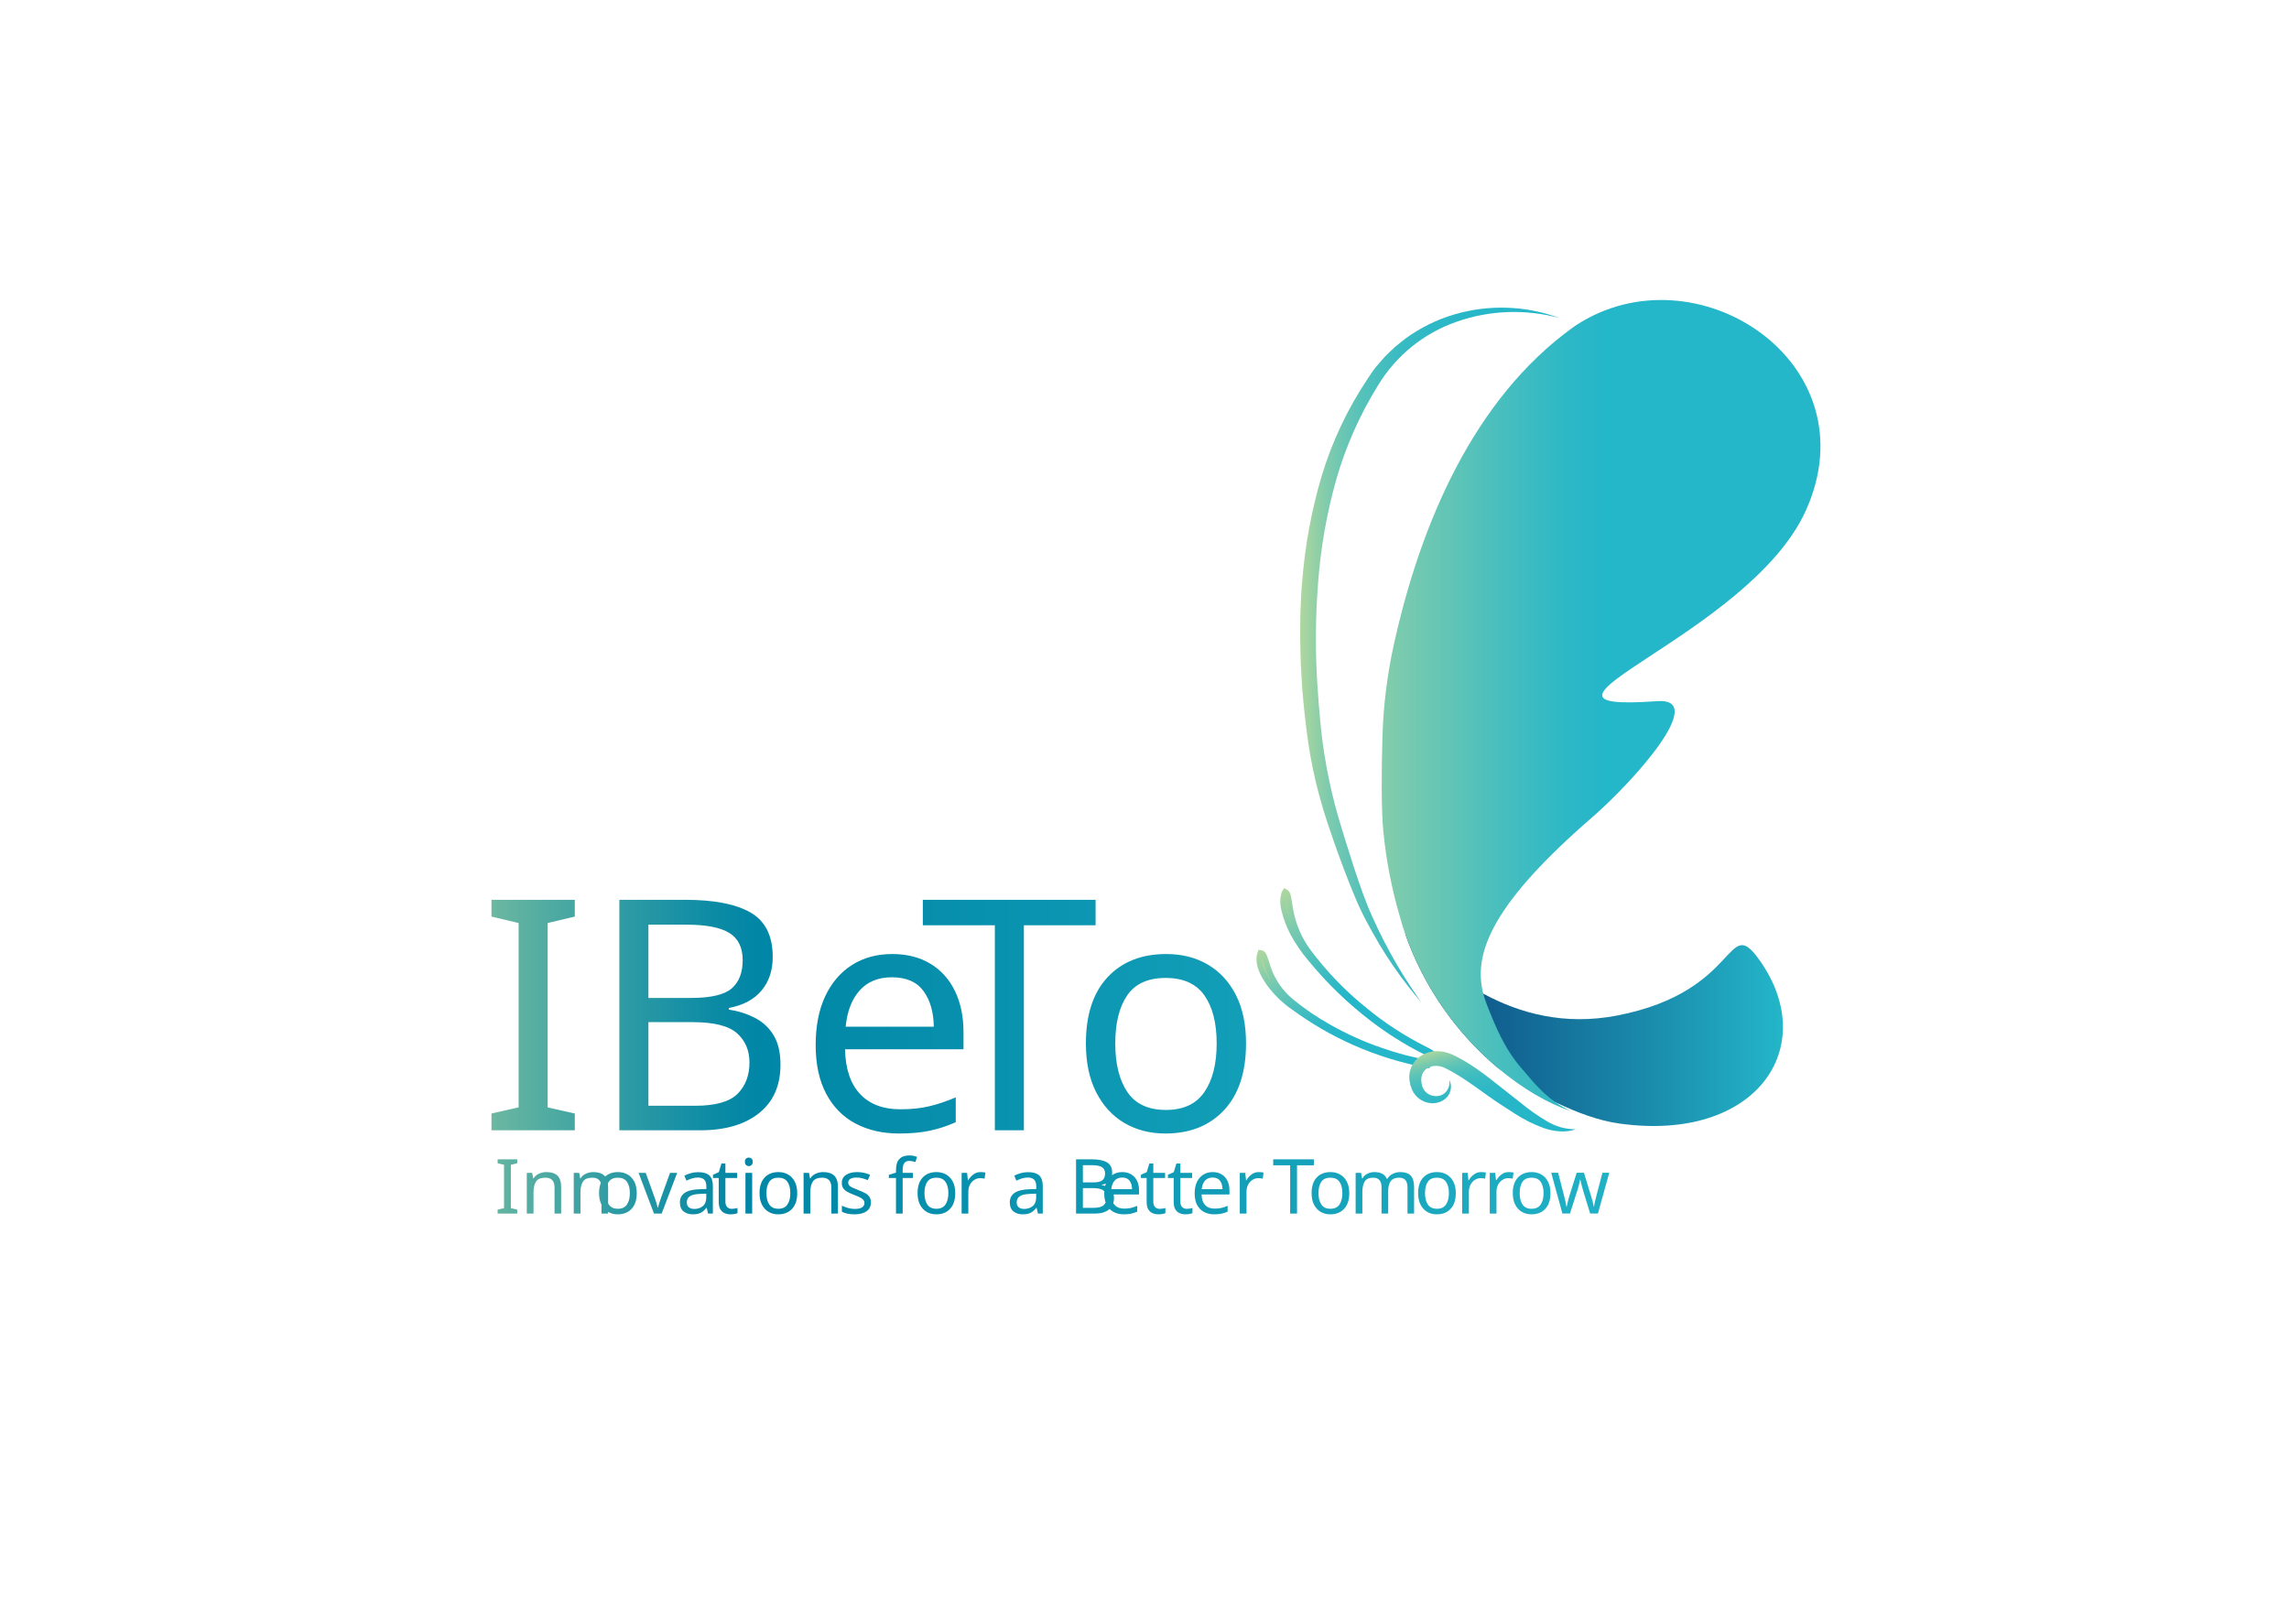
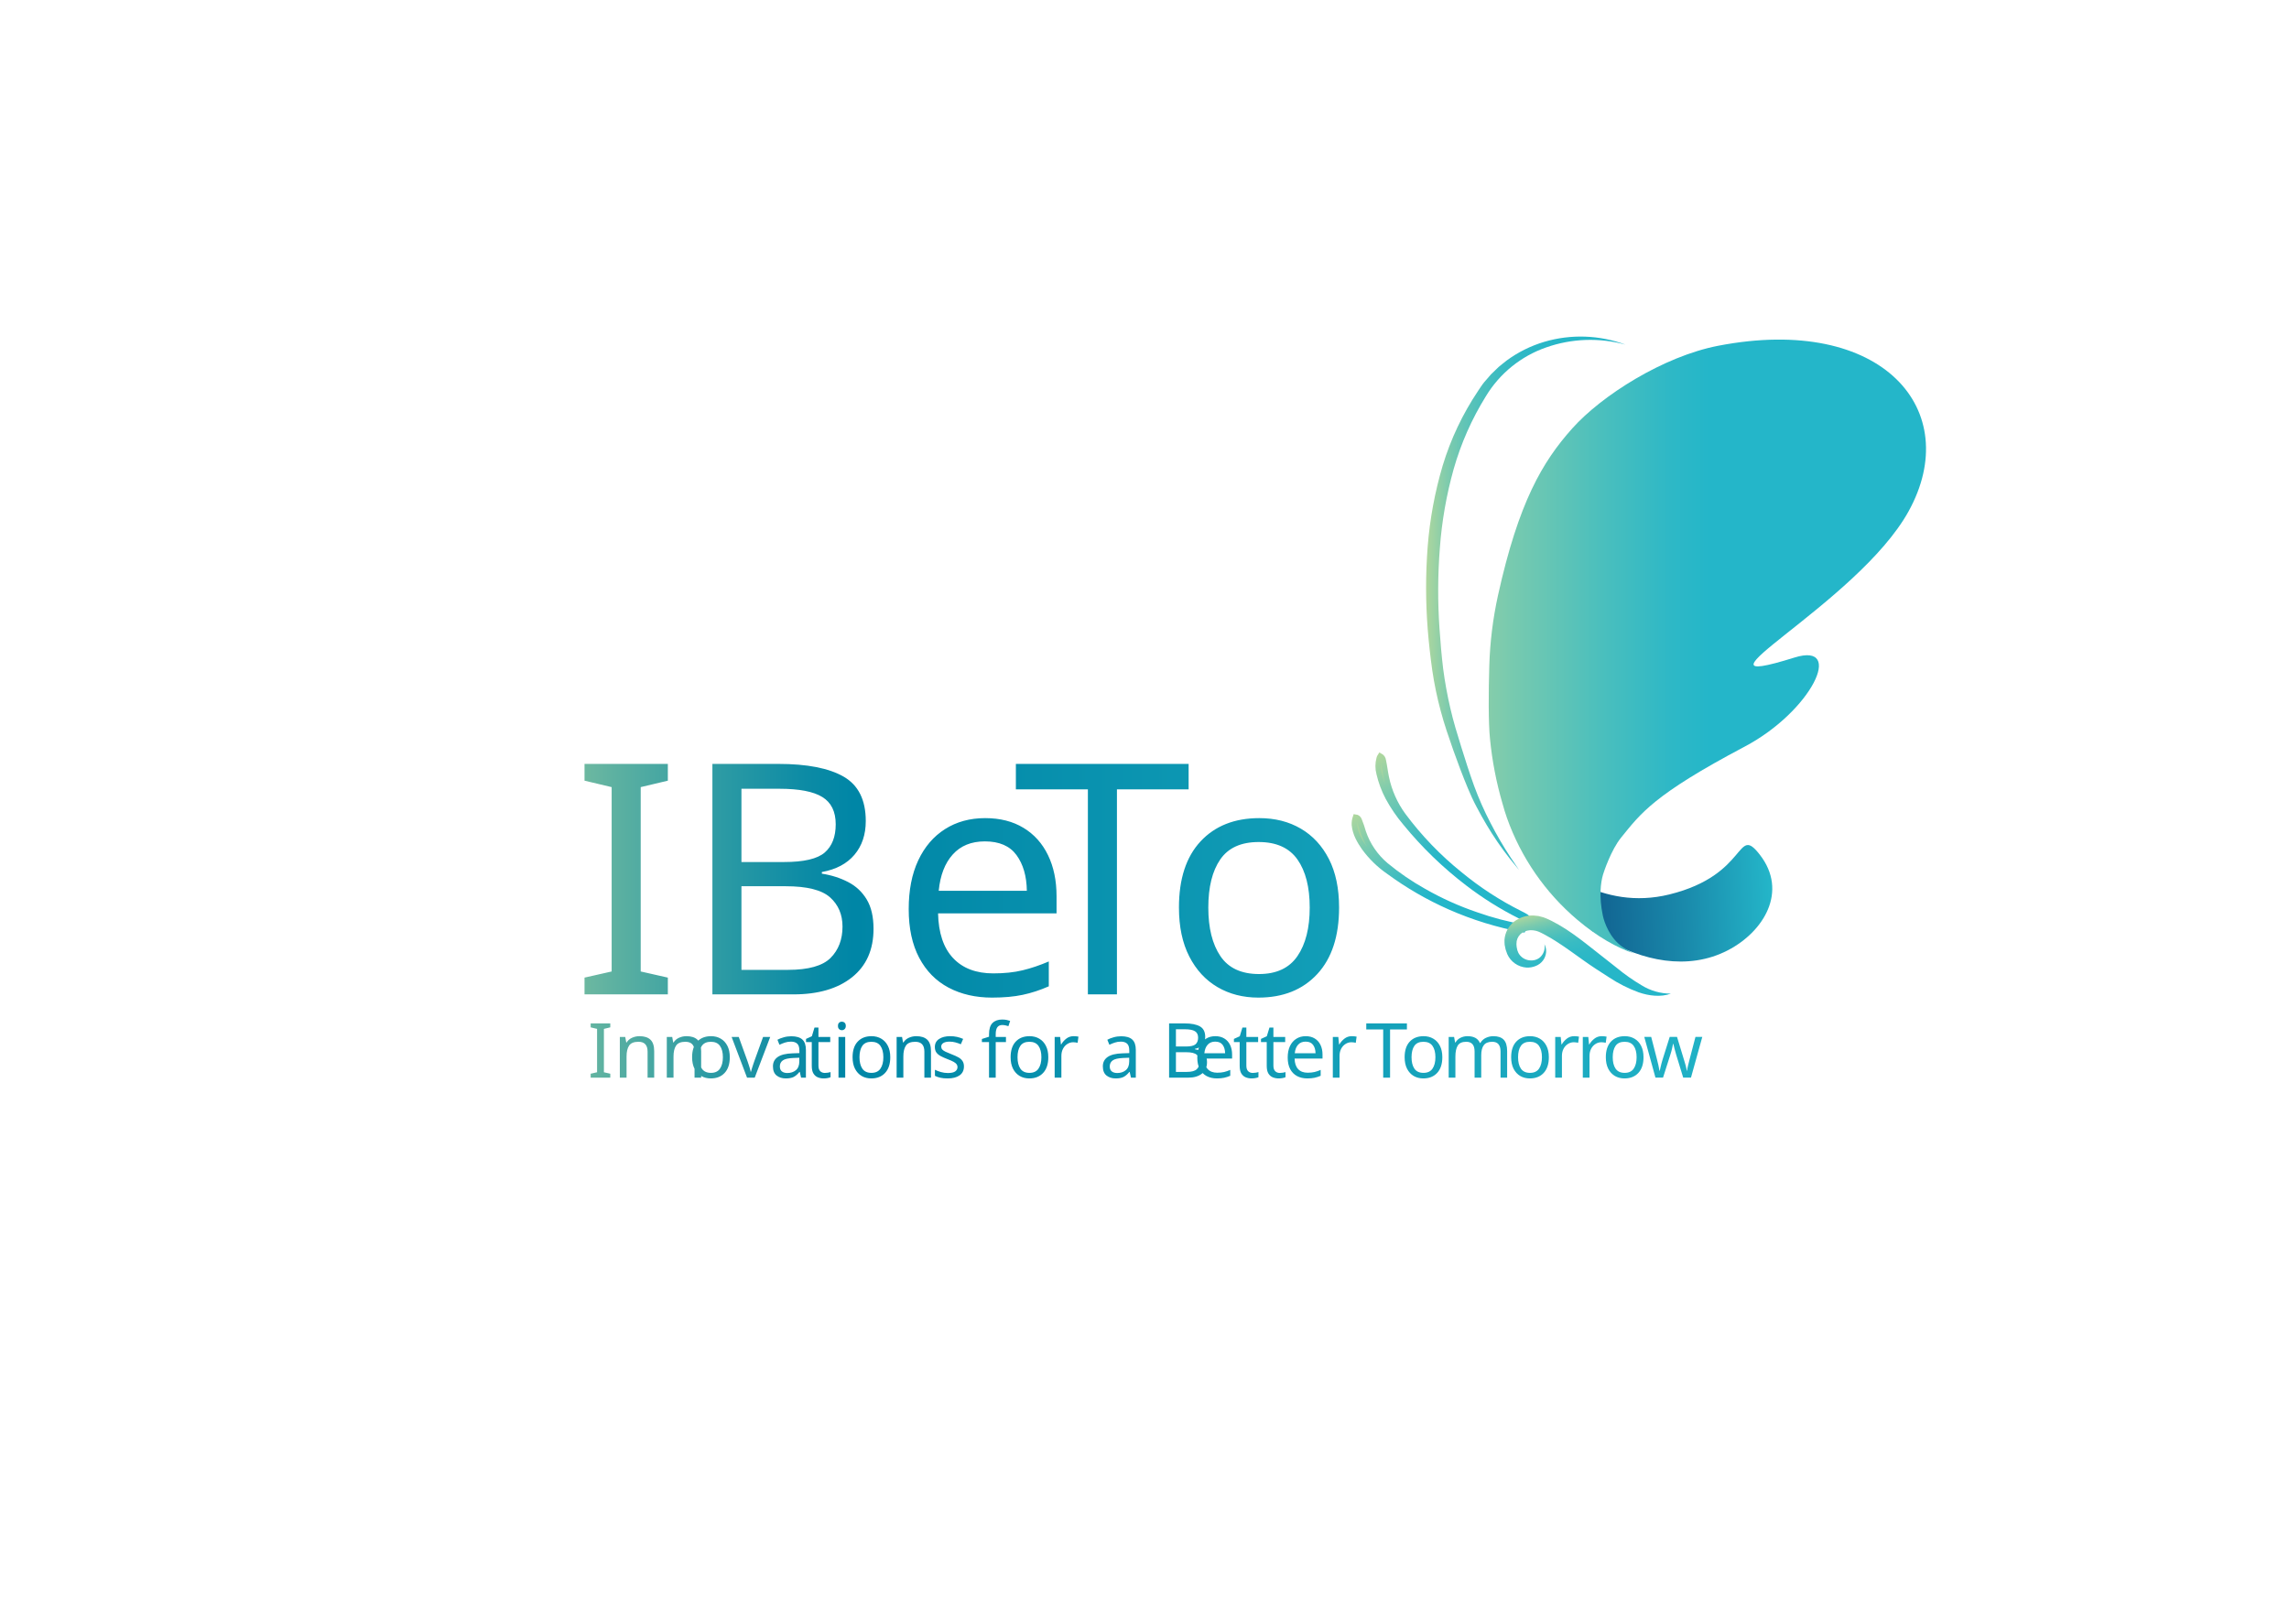
- <svg xmlns="http://www.w3.org/2000/svg" xmlns:xlink="http://www.w3.org/1999/xlink" id="Layer_1" data-name="Layer 1" viewBox="0 0 931.854 661.137">
+ <svg xmlns="http://www.w3.org/2000/svg" xmlns:xlink="http://www.w3.org/1999/xlink" viewBox="0 0 931.854 661.137">
  <defs>
-     <style>.cls-1{font-size:131.439px;}.cls-1,.cls-3{fill:none;font-family:ProductSans-Regular, Product Sans;}.cls-2{letter-spacing:-0.08em;}.cls-3{font-size:30.931px;}.cls-4{letter-spacing:-0.01em;}.cls-5{letter-spacing:0.005em;}.cls-6{letter-spacing:-0.005em;}.cls-7{letter-spacing:-0.02em;}.cls-8{letter-spacing:-0.03em;}.cls-9{letter-spacing:-0.015em;}.cls-10{letter-spacing:-0.04em;}.cls-11{letter-spacing:-0.08em;}.cls-12{letter-spacing:0em;}.cls-13{letter-spacing:-0.03em;}.cls-14{fill:url(#linear-gradient);}.cls-15{fill:url(#linear-gradient-2);}.cls-16{fill:url(#linear-gradient-3);}.cls-17,.cls-18{stroke-miterlimit:10;stroke-width:2.216px;}.cls-17{fill:url(#linear-gradient-4);stroke:url(#linear-gradient-5);}.cls-18{fill:url(#linear-gradient-6);stroke:url(#linear-gradient-7);}.cls-19{fill:url(#New_Gradient_Swatch_copy_3);}.cls-20{clip-path:url(#clip-path);}.cls-21{fill:url(#linear-gradient-8);}.cls-22{clip-path:url(#clip-path-2);}.cls-23{fill:url(#linear-gradient-9);}</style>
-     <linearGradient id="linear-gradient" x1="529.294" y1="266.738" x2="636.091" y2="266.738" gradientUnits="userSpaceOnUse">
-       <stop offset="0" stop-color="#b0d79d" />
-       <stop offset="0.023" stop-color="#a4d4a1" />
-       <stop offset="0.097" stop-color="#82ccac" />
-       <stop offset="0.18" stop-color="#65c5b5" />
-       <stop offset="0.271" stop-color="#4dc0bc" />
-       <stop offset="0.374" stop-color="#3abbc2" />
-       <stop offset="0.496" stop-color="#2eb8c6" />
-       <stop offset="0.656" stop-color="#26b7c8" />
-       <stop offset="1" stop-color="#24b6c9" />
-     </linearGradient>
-     <linearGradient id="linear-gradient-2" x1="4150.193" y1="419.482" x2="4303.889" y2="419.482" gradientTransform="matrix(-1, 0, 0, 1, 4876.026, 0)" gradientUnits="userSpaceOnUse">
-       <stop offset="0" stop-color="#24b6c9" />
-       <stop offset="0.357" stop-color="#1a8bac" />
-       <stop offset="0.785" stop-color="#105e8e" />
-       <stop offset="1" stop-color="#0c4c82" />
-     </linearGradient>
-     <linearGradient id="linear-gradient-3" x1="4134.917" y1="287.299" x2="4343.525" y2="287.299" gradientTransform="matrix(-1, 0, 0, 1, 4876.026, 0)" gradientUnits="userSpaceOnUse">
-       <stop offset="0.423" stop-color="#24b6c9" />
-       <stop offset="0.501" stop-color="#2eb8c6" />
-       <stop offset="0.637" stop-color="#4bbfbd" />
-       <stop offset="0.813" stop-color="#78caaf" />
-       <stop offset="1" stop-color="#b0d79d" />
-     </linearGradient>
-     <linearGradient id="linear-gradient-4" x1="4333.989" y1="342.015" x2="4390.03" y2="342.015" gradientTransform="matrix(-0.9972, 0.07483, 0.07483, 0.9972, 4876.732, -271.3381)" xlink:href="#linear-gradient-3" />
-     <linearGradient id="linear-gradient-5" x1="4265.133" y1="-568.839" x2="4263.472" y2="-658.772" gradientTransform="matrix(-0.84907, 0.52829, 0.52829, 0.84907, 4495.44, -1334.121)" xlink:href="#linear-gradient-3" />
-     <linearGradient id="linear-gradient-6" x1="4335.785" y1="356.243" x2="4401.447" y2="356.243" gradientTransform="matrix(-0.9972, 0.07483, 0.07483, 0.9972, 4876.732, -271.3381)" xlink:href="#linear-gradient-3" />
-     <linearGradient id="linear-gradient-7" x1="4275.897" y1="-565.742" x2="4274.473" y2="-642.841" gradientTransform="matrix(-0.84907, 0.52829, 0.52829, 0.84907, 4495.44, -1334.121)" xlink:href="#linear-gradient-3" />
-     <linearGradient id="New_Gradient_Swatch_copy_3" x1="613.008" y1="470.559" x2="600.589" y2="423.232" gradientUnits="userSpaceOnUse">
-       <stop offset="0" stop-color="#24b6c9" />
-       <stop offset="0.42" stop-color="#26b6c8" />
-       <stop offset="0.572" stop-color="#2db8c6" />
-       <stop offset="0.68" stop-color="#38bbc3" />
-       <stop offset="0.767" stop-color="#49bfbd" />
-       <stop offset="0.842" stop-color="#5fc4b6" />
-       <stop offset="0.908" stop-color="#7bcaae" />
-       <stop offset="0.966" stop-color="#9ad2a4" />
-       <stop offset="1" stop-color="#b0d79d" />
-     </linearGradient>
+     <style>.cls-1{font-size:131.439px;}.cls-1,.cls-3{fill:none;font-family:ProductSans-Regular, Product Sans;}.cls-2{letter-spacing:-0.08em;}.cls-3{font-size:30.931px;}.cls-4{letter-spacing:-0.01em;}.cls-5{letter-spacing:0.005em;}.cls-6{letter-spacing:-0.005em;}.cls-7{letter-spacing:-0.02em;}.cls-8{letter-spacing:-0.03em;}.cls-9{letter-spacing:-0.015em;}.cls-10{letter-spacing:-0.04em;}.cls-11{letter-spacing:-0.08em;}.cls-12{letter-spacing:0em;}.cls-13{letter-spacing:-0.03em;}.cls-14{clip-path:url(#clip-path);}.cls-15{fill:url(#linear-gradient);}.cls-16{clip-path:url(#clip-path-2);}.cls-17{fill:url(#linear-gradient-2);}.cls-18{fill:url(#linear-gradient-3);}.cls-19{fill:url(#linear-gradient-4);}.cls-20{fill:url(#linear-gradient-5);}.cls-21,.cls-22{stroke-miterlimit:10;stroke-width:2.216px;}.cls-21{fill:url(#linear-gradient-6);stroke:url(#linear-gradient-7);}.cls-22{fill:url(#linear-gradient-8);stroke:url(#linear-gradient-9);}.cls-23{fill:url(#New_Gradient_Swatch_copy_3);}</style>
    <clipPath id="clip-path">
-       <text class="cls-1" transform="translate(194.8311 460.2178)">IBe<tspan class="cls-2" x="179.543" y="0">T</tspan>
+       <text class="cls-1" transform="translate(232.7089 404.8807)">IBe<tspan class="cls-2" x="179.543" y="0">T</tspan>
        <tspan x="240.006" y="0">o</tspan>
      </text>
    </clipPath>
-     <linearGradient id="linear-gradient-8" x1="148.017" y1="428.32" x2="699.628" y2="428.32" gradientUnits="userSpaceOnUse">
+     <linearGradient id="linear-gradient" x1="185.894" y1="372.983" x2="737.506" y2="372.983" gradientUnits="userSpaceOnUse">
      <stop offset="0" stop-color="#b0d79d" />
      <stop offset="0.019" stop-color="#a2d09e" />
      <stop offset="0.116" stop-color="#5db1a1" />
      <stop offset="0.197" stop-color="#2b9aa4" />
      <stop offset="0.258" stop-color="#0c8ba5" />
      <stop offset="0.292" stop-color="#0086a6" />
      <stop offset="1" stop-color="#24b6c9" />
    </linearGradient>
    <clipPath id="clip-path-2">
-       <text class="cls-3" transform="translate(201.3476 494.128)">Inn<tspan class="cls-4" x="40.829" y="0">ova</tspan>
+       <text class="cls-3" transform="translate(239.2255 438.7909)">Inn<tspan class="cls-4" x="40.829" y="0">ova</tspan>
        <tspan class="cls-5" x="88.401" y="0">t</tspan>
        <tspan class="cls-6" x="99.504" y="0">i</tspan>
        <tspan class="cls-4" x="106.155" y="0">o</tspan>
        <tspan class="cls-6" x="123.167" y="0">n</tspan>
        <tspan x="139.777" y="0">s</tspan>
        <tspan class="cls-7" x="153.851" y="0"> </tspan>
        <tspan class="cls-8" x="160.037" y="0">f</tspan>
        <tspan class="cls-4" x="170.492" y="0">o</tspan>
        <tspan x="187.504" y="0">r a B</tspan>
        <tspan class="cls-9" x="246.488" y="0">e</tspan>
        <tspan class="cls-6" x="262.604" y="0">tt</tspan>
        <tspan x="283.297" y="0">er</tspan>
        <tspan class="cls-10" x="311.104" y="0"> </tspan>
        <tspan class="cls-11" x="316.671" y="0">T</tspan>
        <tspan class="cls-4" x="330.9" y="0">o</tspan>
        <tspan class="cls-12" x="347.912" y="0">m</tspan>
        <tspan class="cls-4" x="374.266" y="0">o</tspan>
        <tspan x="391.278" y="0">r</tspan>
        <tspan class="cls-13" x="402.506" y="0">r</tspan>
        <tspan class="cls-4" x="412.806" y="0">o</tspan>
        <tspan x="429.818" y="0">w</tspan>
      </text>
    </clipPath>
-     <linearGradient id="linear-gradient-9" x1="143.769" y1="494.128" x2="695.38" y2="494.128" xlink:href="#linear-gradient-8" />
+     <linearGradient id="linear-gradient-2" x1="181.647" y1="438.791" x2="733.258" y2="438.791" xlink:href="#linear-gradient" />
+     <linearGradient id="linear-gradient-3" x1="4154.755" y1="366.756" x2="4252.483" y2="366.756" gradientTransform="matrix(-0.99877, 0.04965, 0.04965, 0.99877, 4853.109, -207.3796)" gradientUnits="userSpaceOnUse">
+       <stop offset="0" stop-color="#24b6c9" />
+       <stop offset="0.357" stop-color="#1a8bac" />
+       <stop offset="0.785" stop-color="#105e8e" />
+       <stop offset="1" stop-color="#0c4c82" />
+     </linearGradient>
+     <linearGradient id="linear-gradient-4" x1="580.563" y1="245.653" x2="662.555" y2="245.653" gradientUnits="userSpaceOnUse">
+       <stop offset="0" stop-color="#b0d79d" />
+       <stop offset="0.023" stop-color="#a4d4a1" />
+       <stop offset="0.097" stop-color="#82ccac" />
+       <stop offset="0.18" stop-color="#65c5b5" />
+       <stop offset="0.271" stop-color="#4dc0bc" />
+       <stop offset="0.374" stop-color="#3abbc2" />
+       <stop offset="0.496" stop-color="#2eb8c6" />
+       <stop offset="0.656" stop-color="#26b7c8" />
+       <stop offset="1" stop-color="#24b6c9" />
+     </linearGradient>
+     <linearGradient id="linear-gradient-5" x1="4091.94" y1="263.25" x2="4299.865" y2="263.25" gradientTransform="matrix(-1, 0, 0, 1, 4876.026, 0)" gradientUnits="userSpaceOnUse">
+       <stop offset="0.423" stop-color="#24b6c9" />
+       <stop offset="0.501" stop-color="#2eb8c6" />
+       <stop offset="0.637" stop-color="#4bbfbd" />
+       <stop offset="0.813" stop-color="#78caaf" />
+       <stop offset="1" stop-color="#b0d79d" />
+     </linearGradient>
+     <linearGradient id="linear-gradient-6" x1="4291.213" y1="289.833" x2="4347.255" y2="289.833" gradientTransform="matrix(-0.9972, 0.07483, 0.07483, 0.9972, 4876.732, -271.3381)" xlink:href="#linear-gradient-5" />
+     <linearGradient id="linear-gradient-7" x1="4203.05" y1="-595.267" x2="4201.389" y2="-685.2" gradientTransform="matrix(-0.84907, 0.52829, 0.52829, 0.84907, 4495.44, -1334.121)" xlink:href="#linear-gradient-5" />
+     <linearGradient id="linear-gradient-8" x1="4293.009" y1="304.062" x2="4358.671" y2="304.062" gradientTransform="matrix(-0.9972, 0.07483, 0.07483, 0.9972, 4876.732, -271.3381)" xlink:href="#linear-gradient-5" />
+     <linearGradient id="linear-gradient-9" x1="4213.815" y1="-592.17" x2="4212.391" y2="-669.269" gradientTransform="matrix(-0.84907, 0.52829, 0.52829, 0.84907, 4495.44, -1334.121)" xlink:href="#linear-gradient-5" />
+     <linearGradient id="New_Gradient_Swatch_copy_3" x1="651.759" y1="415.322" x2="639.34" y2="367.995" gradientUnits="userSpaceOnUse">
+       <stop offset="0" stop-color="#24b6c9" />
+       <stop offset="0.42" stop-color="#26b6c8" />
+       <stop offset="0.572" stop-color="#2db8c6" />
+       <stop offset="0.68" stop-color="#38bbc3" />
+       <stop offset="0.767" stop-color="#49bfbd" />
+       <stop offset="0.842" stop-color="#5fc4b6" />
+       <stop offset="0.908" stop-color="#7bcaae" />
+       <stop offset="0.966" stop-color="#9ad2a4" />
+       <stop offset="1" stop-color="#b0d79d" />
+     </linearGradient>
  </defs>
-   <path class="cls-14" d="M634.994,129.534a70.438,70.438,0,0,0-42.053,1.492,60.676,60.676,0,0,0-31.905,25.819,152.043,152.043,0,0,0-17.123,38.67,212.546,212.546,0,0,0-7.324,41.879,289.647,289.647,0,0,0-.193,42.732c.484,7.115,1.081,14.276,1.942,21.33a213.03,213.03,0,0,0,3.814,20.973c1.577,6.933,3.683,13.749,5.827,20.63,2.14,6.857,4.307,13.714,6.748,20.442,1.227,3.383,2.511,6.635,3.998,9.909q2.2,4.899,4.654,9.686c1.652,3.181,3.355,6.34,5.158,9.446,1.805,3.105,3.72,6.147,5.687,9.164l-.04-.046.025.026.032.034.013.019,4.359,6.469-4.932-6.075.045.053-.027-.024-.012-.01-.028-.036a165.21,165.21,0,0,1-12.292-17.904q-2.777-4.679-5.306-9.508c-1.711-3.188-3.254-6.575-4.635-9.912-2.788-6.709-5.343-13.48-7.763-20.299-1.199-3.42-2.373-6.818-3.517-10.281q-1.709-5.199-3.13-10.493a187.623,187.623,0,0,1-4.453-21.461c-1.027-7.24-1.811-14.435-2.41-21.697-.254-3.629-.429-7.265-.629-10.899-.072-3.641-.231-7.28-.229-10.924l.041-5.468.021-2.734.112-2.734c.163-3.645.256-7.294.644-10.929a208.191,208.191,0,0,1,7.952-43.104,148.181,148.181,0,0,1,18.79-39.682c1.048-1.522,1.962-3.059,3.218-4.594,1.222-1.406,2.417-2.832,3.662-4.214,1.344-1.3,2.657-2.63,4.026-3.895,1.458-1.168,2.877-2.38,4.365-3.499a64.938,64.938,0,0,1,19.841-9.835A68.095,68.095,0,0,1,634.994,129.534Z" />
-   <path class="cls-15" d="M572.138,380.49a125.951,125.951,0,0,0,37.373,54.117c.016.016.049.049.065.049a149.878,149.878,0,0,0,23.746,14.215h.016c8.389,3.966,17.103,7.396,26.129,8.633,55.56,7.617,81.643-31.068,57.139-66.132-14.179-20.29-7.411,12.227-58.167,22.1-21.722,4.227-39.984-.979-54.591-8.878C589.894,397.055,579.269,387.051,572.138,380.49Z" />
-   <path class="cls-16" d="M563.178,338.694a187.676,187.676,0,0,0,6.642,34.305l.016.033c.685,2.53,1.452,5.027,2.301,7.458a125.951,125.951,0,0,0,37.373,54.117c.016.016.049.049.065.049,10.363,8.797,21.037,14.868,30.094,17.789a34.421,34.421,0,0,1-6.332-3.574h-.016c-6.561-4.586-10.902-10.526-13.839-13.839-6.773-7.638-10.706-17.006-14.362-26.471a35.053,35.053,0,0,1-1.273-3.966c-4.455-17.12,4.7-37.438,44.374-71.857,16.092-13.937,47.671-48.781,26.422-47.247-67.631,4.88,37.324-26.373,60.482-77.537,27.271-60.287-44.766-107.468-93.579-75.481-.392.245-.783.539-1.175.816-40.343,29.082-62.016,79.707-72.951,129.206a201.027,201.027,0,0,0-4.619,37.324C562.378,313.692,562.297,330.159,563.178,338.694Z" />
-   <path class="cls-17" d="M555.649,411.311a130.732,130.732,0,0,1-23.16-24.049,39.888,39.888,0,0,1-6.879-15.493c-.484-2.264-.715-4.569-1.205-6.831a2.434,2.434,0,0,0-1.266-1.897,2.958,2.958,0,0,0-.437,1.038,11.826,11.826,0,0,0-.008,6.137,40.709,40.709,0,0,0,3.596,9.669,60.927,60.927,0,0,0,7.154,10.468,151.267,151.267,0,0,0,25.382,24.544,132.039,132.039,0,0,0,21.255,13.31c2.661,1.316,5.259,1.562-.043-1.039A129.134,129.134,0,0,1,555.649,411.311Z" />
-   <path class="cls-18" d="M540.896,418.12a103.273,103.273,0,0,1-15.482-10.6,30.434,30.434,0,0,1-9.151-13.396,48.253,48.253,0,0,0-1.709-5.013,1.797,1.797,0,0,0-1.474-1.184,8.377,8.377,0,0,0-.451,3.261c.356,3.55,2.11,6.501,4.076,9.327a41.709,41.709,0,0,0,9.907,9.621A132.887,132.887,0,0,0,551.533,424.555a134.579,134.579,0,0,0,29.7,9.151l.364-.899a119.334,119.334,0,0,1-19.375-5.083A121.899,121.899,0,0,1,540.896,418.12Z" />
-   <path class="cls-19" d="M641.476,459.813c-4.131,1.507-8.952.922-13.147-.539a57.756,57.756,0,0,1-11.852-5.969c-1.847-1.165-3.635-2.329-5.421-3.501-1.843-1.187-3.616-2.445-5.376-3.684-3.511-2.49-6.907-5.004-10.387-7.236-1.731-1.129-3.484-2.189-5.277-3.129l-1.345-.7a4.801,4.801,0,0,0-.605-.277l-.551-.236c-.367-.161-.756-.216-1.131-.345-.382-.073-.767-.12-1.15-.187a7.134,7.134,0,0,0-4.265.974,5.356,5.356,0,0,0-2.278,3.442c-.02.386-.083.769-.094,1.174.043.411.017.825.092,1.252.096.418.168.879.269,1.278a5.909,5.909,0,0,0,.417,1.072,5.75,5.75,0,0,0,3.734,2.912,6.013,6.013,0,0,0,2.611.089,5.186,5.186,0,0,0,2.408-1.11,5.736,5.736,0,0,0,1.853-5.423,5.952,5.952,0,0,1,.697,3.266,6.614,6.614,0,0,1-1.246,3.338,6.733,6.733,0,0,1-2.975,2.275,8.82,8.82,0,0,1-3.749.654,9.25,9.25,0,0,1-7.866-5.518c-.253-.612-.431-1.199-.643-1.809a19.237,19.237,0,0,1-.4-1.926,18.24,18.24,0,0,1-.071-2.042,10.626,10.626,0,0,1,1.153-4.097,10.451,10.451,0,0,1,2.765-3.329,12.461,12.461,0,0,1,7.887-2.485,20.463,20.463,0,0,1,2.041.218,19.083,19.083,0,0,1,1.968.515l.946.358a9.213,9.213,0,0,1,.87.366l1.539.733a66.776,66.776,0,0,1,5.838,3.366c3.734,2.429,7.19,5.103,10.548,7.761l5.003,3.94c1.715,1.313,3.399,2.673,5.058,3.986a79.531,79.531,0,0,0,10.235,7.196A22.576,22.576,0,0,0,641.476,459.813Z" />
-   <g class="cls-20">
-     <rect class="cls-21" x="180.073" y="298.942" width="551.611" height="258.756" />
+   <g id="Layer_1" data-name="Layer 1">
+     <g class="cls-14">
+       <rect class="cls-15" x="217.951" y="243.605" width="551.611" height="258.756" />
+     </g>
+     <g class="cls-16">
+       <rect class="cls-17" x="181.647" y="309.413" width="551.611" height="258.756" />
+     </g>
  </g>
-   <g class="cls-22">
-     <rect class="cls-23" x="143.769" y="364.75" width="551.611" height="258.756" />
+   <g id="Layer_2" data-name="Layer 2">
+     <path class="cls-18" d="M622.869,345.666a81.386,81.386,0,0,0,25.856,33.727c.011.01.033.03.044.03.98-.048,3.57,2.242,4.439,2.756,15.051,8.908,33.81,13.252,50.215,4.743,14.685-7.617,24.548-24.017,13.032-38.867-9.802-12.64-4.391,8.129-36.831,16.129-13.883,3.425-25.836.651-35.517-3.978C634.86,355.787,627.682,349.672,622.869,345.666Z" />
+     <path class="cls-19" d="M661.717,140.315a54.078,54.078,0,0,0-32.285,1.146,46.584,46.584,0,0,0-24.495,19.822,116.733,116.733,0,0,0-13.146,29.689,163.181,163.181,0,0,0-5.623,32.152,222.379,222.379,0,0,0-.148,32.807c.372,5.463.83,10.96,1.491,16.376a163.562,163.562,0,0,0,2.928,16.102c1.211,5.322,2.828,10.556,4.474,15.838,1.643,5.265,3.307,10.529,5.181,15.694a127.453,127.453,0,0,0,6.643,15.044,151.747,151.747,0,0,0,8.325,14.288l-.031-.035.019.02.024.026.01.015,3.347,4.967-3.787-4.664.034.04-.021-.018-.009-.008-.022-.028a126.834,126.834,0,0,1-9.437-13.746q-2.132-3.592-4.074-7.299c-1.313-2.448-2.498-5.048-3.558-7.609-2.141-5.151-4.102-10.349-5.96-15.585-1.828-5.224-3.668-10.518-5.103-15.949a144.042,144.042,0,0,1-3.419-16.476c-.789-5.559-1.391-11.083-1.85-16.658a217.575,217.575,0,0,1-.03-33.542,159.841,159.841,0,0,1,6.105-33.092,113.765,113.765,0,0,1,14.426-30.465c.805-1.169,1.506-2.349,2.471-3.527.938-1.08,1.856-2.174,2.811-3.235,1.032-.998,2.04-2.019,3.091-2.991,1.119-.897,2.209-1.827,3.351-2.686a49.856,49.856,0,0,1,15.233-7.55A52.279,52.279,0,0,1,661.717,140.315Z" />
+     <path class="cls-20" d="M606.581,300.896a144.087,144.087,0,0,0,5.1,26.337l.013.025c.526,1.942,1.115,3.859,1.767,5.726a96.698,96.698,0,0,0,28.693,41.548c.013.013.037.038.05.038,7.956,6.753,16.151,11.414,23.105,13.657a26.426,26.426,0,0,1-4.862-2.744h-.013c-5.037-3.521-7.315-9.787-7.937-12.775-1.598-7.672-.848-13.398.106-16.637.304-1.031,3.263-10.004,7.364-15.048,7.897-9.711,13.072-17.368,50.294-37.023,27.144-14.334,40.922-42.718,20.286-36.273-49.691,15.519,25.584-21.788,46.435-59.528,22.673-41.038-10.452-80.33-77.424-67.431-22.41,4.316-47.532,20.282-59.49,33.671-12.092,13.539-21.833,29.955-30.228,67.957a154.337,154.337,0,0,0-3.546,28.655C605.967,281.701,605.904,294.343,606.581,300.896Z" />
+     <path class="cls-21" d="M594.399,356.074a130.733,130.733,0,0,1-23.16-24.049,39.888,39.888,0,0,1-6.879-15.493c-.484-2.264-.715-4.569-1.205-6.831a2.434,2.434,0,0,0-1.266-1.897,2.958,2.958,0,0,0-.437,1.038,11.826,11.826,0,0,0-.008,6.137,40.709,40.709,0,0,0,3.596,9.669,60.927,60.927,0,0,0,7.154,10.468,151.267,151.267,0,0,0,25.382,24.544,132.038,132.038,0,0,0,21.255,13.31c2.661,1.316,5.259,1.562-.043-1.039A129.135,129.135,0,0,1,594.399,356.074Z" />
+     <path class="cls-22" d="M579.647,362.884a103.274,103.274,0,0,1-15.482-10.6,30.434,30.434,0,0,1-9.151-13.396,48.256,48.256,0,0,0-1.709-5.013,1.797,1.797,0,0,0-1.474-1.184,8.376,8.376,0,0,0-.451,3.261c.356,3.55,2.11,6.501,4.076,9.327a41.709,41.709,0,0,0,9.907,9.621,132.886,132.886,0,0,0,24.92,14.419,134.58,134.58,0,0,0,29.7,9.151l.364-.899a119.335,119.335,0,0,1-19.375-5.083A121.899,121.899,0,0,1,579.647,362.884Z" />
+     <path class="cls-23" d="M680.227,404.576c-4.131,1.507-8.952.922-13.147-.539a57.762,57.762,0,0,1-11.852-5.969c-1.847-1.165-3.635-2.329-5.421-3.501-1.843-1.187-3.616-2.445-5.376-3.684-3.511-2.49-6.907-5.004-10.387-7.236-1.731-1.129-3.483-2.188-5.277-3.129l-1.345-.7a4.804,4.804,0,0,0-.605-.277l-.551-.236c-.367-.161-.756-.216-1.131-.345-.382-.073-.767-.12-1.15-.187a7.134,7.134,0,0,0-4.265.974,5.356,5.356,0,0,0-2.278,3.442c-.02.386-.083.769-.094,1.174.043.411.017.825.092,1.252.096.418.168.879.269,1.278a5.908,5.908,0,0,0,.417,1.072,5.75,5.75,0,0,0,3.734,2.912,6.013,6.013,0,0,0,2.611.089,5.185,5.185,0,0,0,2.408-1.11,5.736,5.736,0,0,0,1.853-5.423,5.952,5.952,0,0,1,.697,3.266,6.614,6.614,0,0,1-1.246,3.338,6.734,6.734,0,0,1-2.975,2.275,8.819,8.819,0,0,1-3.749.654,9.25,9.25,0,0,1-7.866-5.518c-.253-.612-.431-1.199-.642-1.809a19.242,19.242,0,0,1-.4-1.926,18.244,18.244,0,0,1-.071-2.042,10.625,10.625,0,0,1,1.153-4.097,10.45,10.45,0,0,1,2.765-3.329,12.461,12.461,0,0,1,7.887-2.485,20.466,20.466,0,0,1,2.041.218,19.073,19.073,0,0,1,1.968.515l.946.358a9.208,9.208,0,0,1,.87.366l1.538.733a66.745,66.745,0,0,1,5.838,3.366c3.734,2.429,7.19,5.103,10.548,7.761l5.003,3.94c1.715,1.313,3.4,2.673,5.058,3.987a79.529,79.529,0,0,0,10.235,7.196A22.576,22.576,0,0,0,680.227,404.576Z" />
  </g>
</svg>
